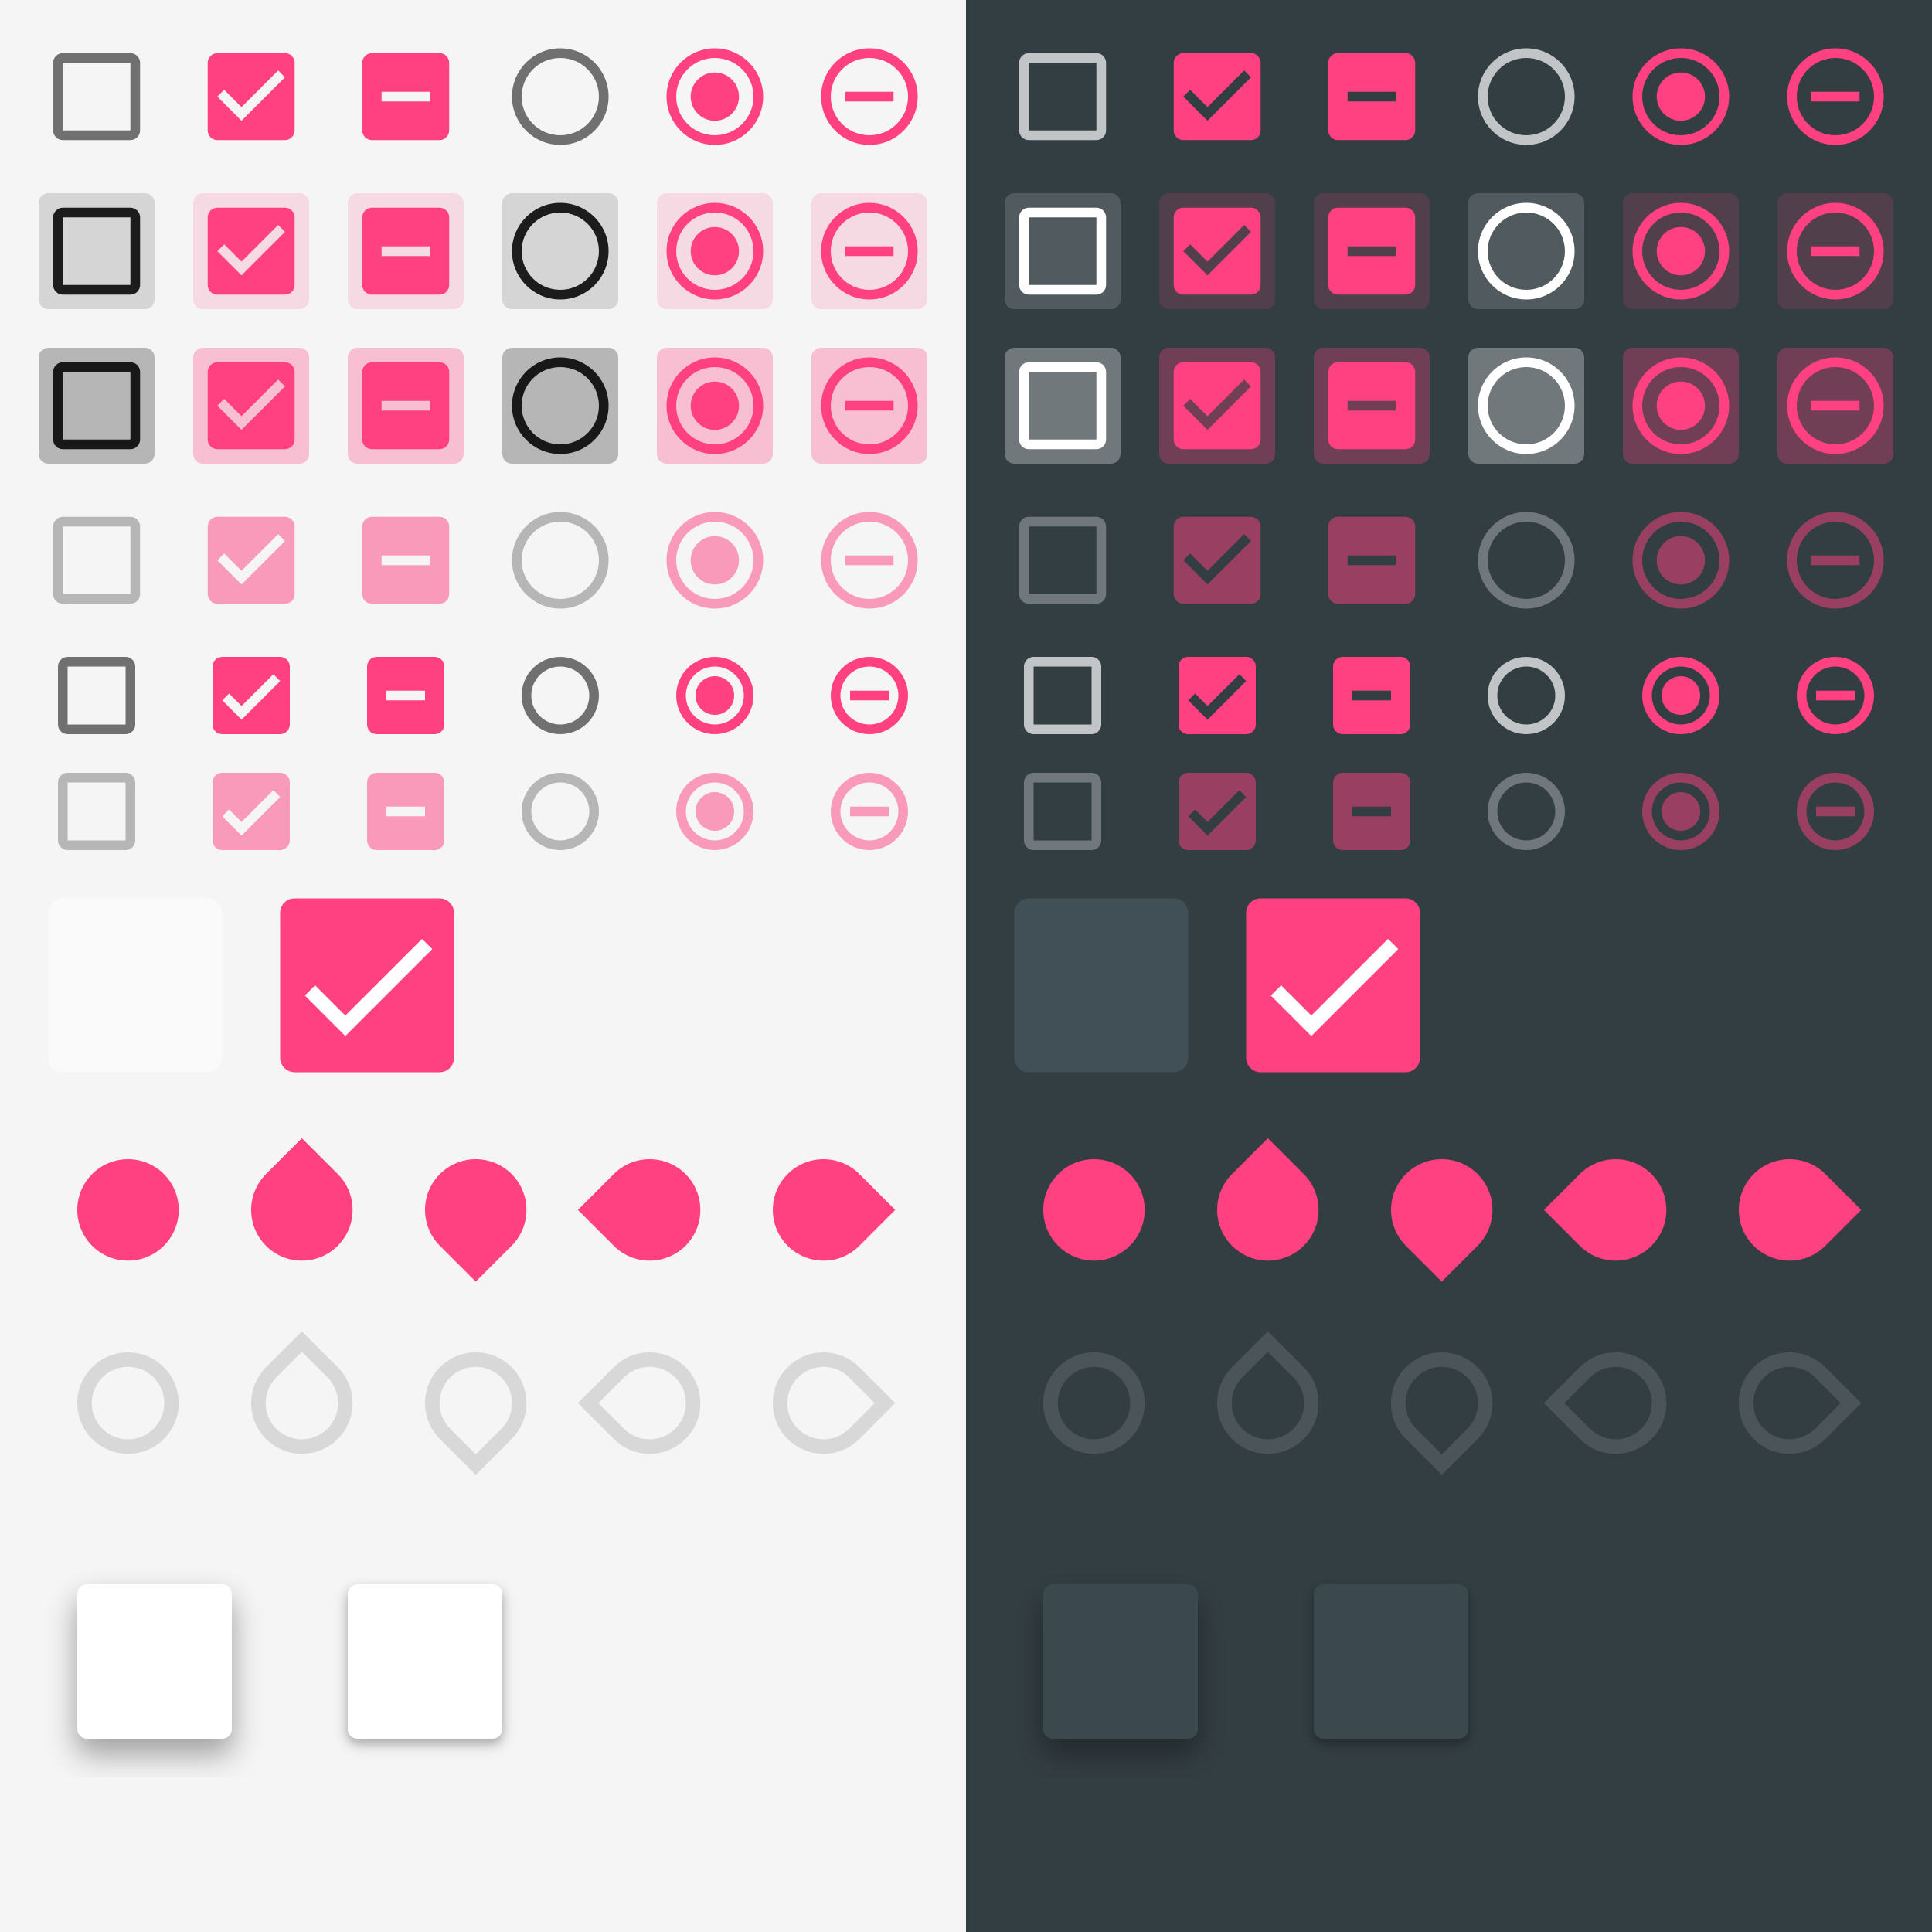
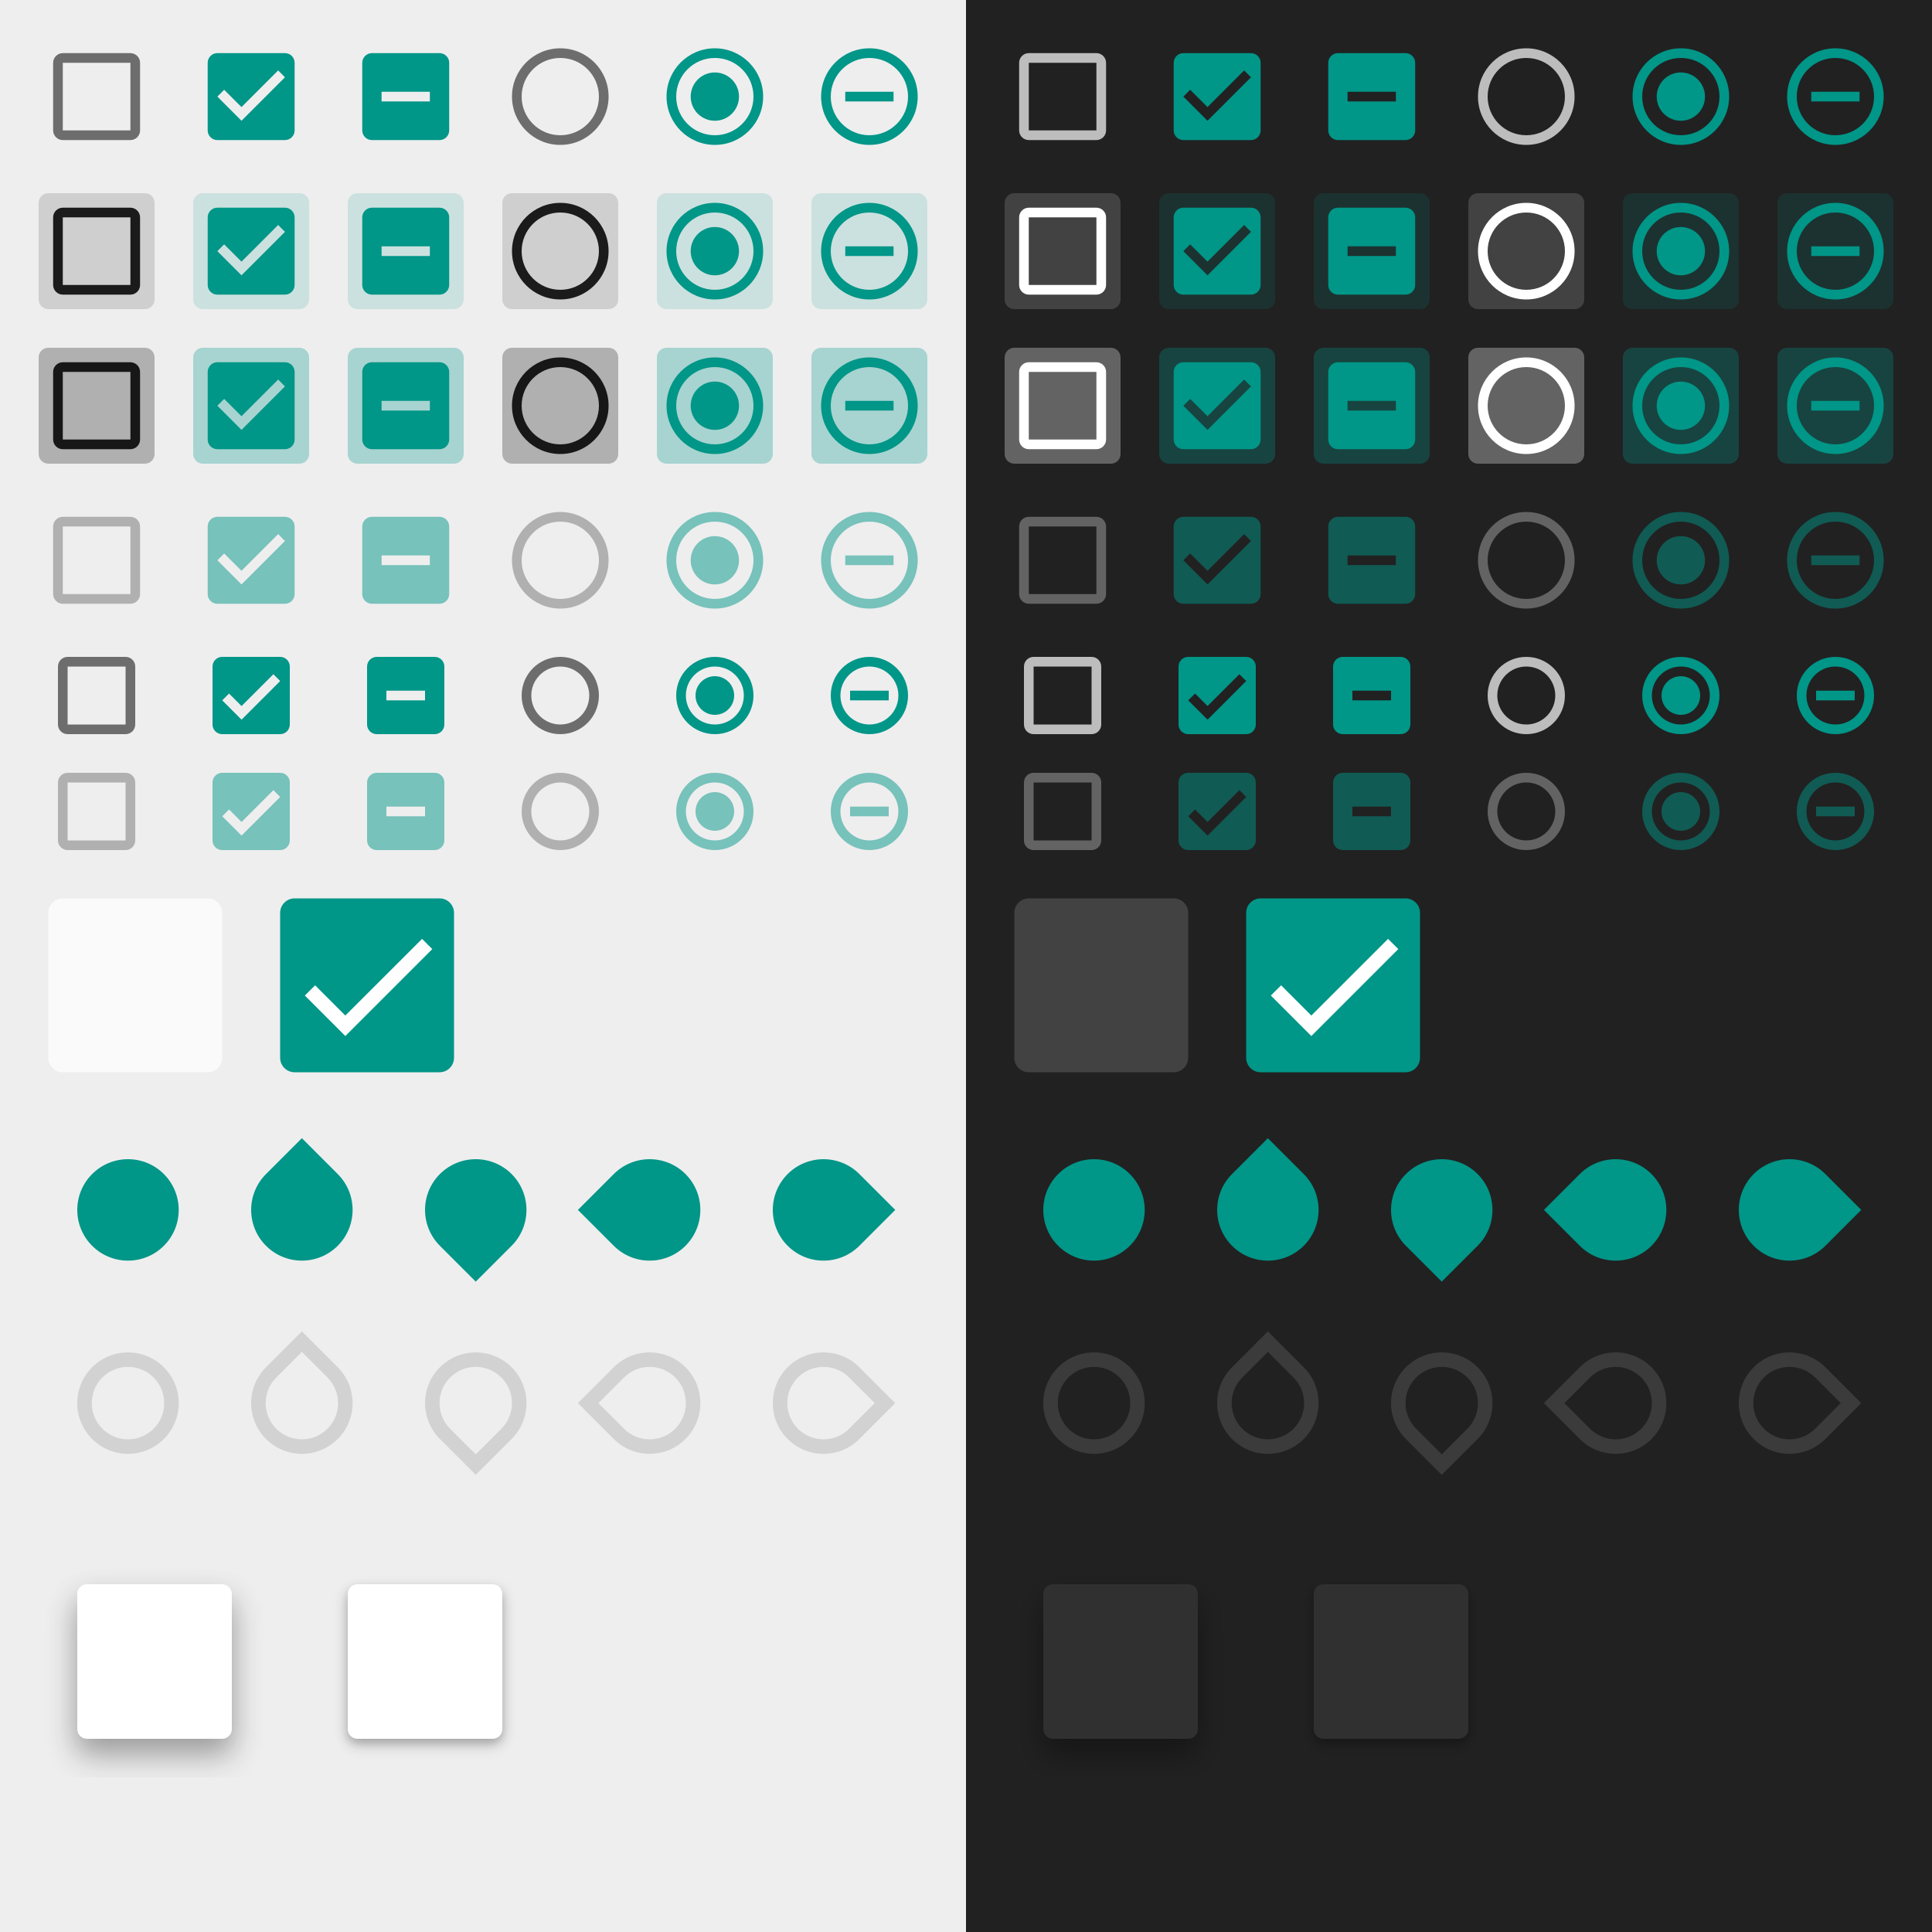
<svg xmlns="http://www.w3.org/2000/svg" xmlns:xlink="http://www.w3.org/1999/xlink" width="400" height="400" viewBox="0 0 400 400">
  <rect width="200" height="400" fill="url(#color-bg)" />
  <rect width="200" height="400" fill="url(#color-bg-dark)" x="200" />
  <defs>
    <linearGradient id="color-fg">
      <stop stop-color="#000000" stop-opacity="0.87" />
    </linearGradient>
    <linearGradient id="color-fg-dark">
      <stop stop-color="#FFFFFF" />
    </linearGradient>
    <linearGradient id="color-fg-secondary">
      <stop stop-color="#000000" stop-opacity="0.54" />
    </linearGradient>
    <linearGradient id="color-fg-secondary-dark">
      <stop stop-color="#FFFFFF" stop-opacity="0.7" />
    </linearGradient>
    <linearGradient id="color-fg-secondary-disabled">
      <stop stop-color="#000000" stop-opacity="0.26" />
    </linearGradient>
    <linearGradient id="color-fg-secondary-disabled-dark">
      <stop stop-color="#FFFFFF" stop-opacity="0.3" />
    </linearGradient>
    <linearGradient id="color-divider">
      <stop stop-color="#000000" stop-opacity="0.12" />
    </linearGradient>
    <linearGradient id="color-divider-dark">
      <stop stop-color="#FFFFFF" stop-opacity="0.12" />
    </linearGradient>
    <linearGradient id="color-accent">
-       <stop stop-color="#FF4081" />
+       <stop stop-color="#009688" />
    </linearGradient>
    <linearGradient id="color-accent-disabled">
-       <stop stop-color="#FF4081" stop-opacity="0.5" />
+       <stop stop-color="#009688" stop-opacity="0.5" />
    </linearGradient>
    <linearGradient id="color-bg">
-       <stop stop-color="#F5F5F5" />
+       <stop stop-color="#EEEEEE" />
    </linearGradient>
    <linearGradient id="color-bg-dark">
-       <stop stop-color="#333e43" />
+       <stop stop-color="#212121" />
    </linearGradient>
    <linearGradient id="color-bg-lighter">
      <stop stop-color="#FAFAFA" />
    </linearGradient>
    <linearGradient id="color-bg-lighter-dark">
-       <stop stop-color="#414f56" />
+       <stop stop-color="#424242" />
    </linearGradient>
    <linearGradient id="color-base">
      <stop stop-color="#FFFFFF" />
    </linearGradient>
    <linearGradient id="color-base-dark">
-       <stop stop-color="#3b484e" />
+       <stop stop-color="#303030" />
    </linearGradient>
    <filter id="1" color-interpolation-filters="sRGB" x="0" y="0" width="1" height="1">
      <feFlood flood-color="#000000" flood-opacity="0.12" result="flood" />
      <feComposite operator="in" in="flood" in2="SourceGraphic" result="composite1" />
      <feGaussianBlur stdDeviation="1.5" in="composite1" result="blur" />
      <feOffset dx="0" dy="1" result="offset" />
      <feComposite in="SourceGraphic" in2="offset" result="fbSourceGraphic" />
      <feFlood flood-color="#000000" flood-opacity="0.24" result="flood" />
      <feComposite operator="in" in="flood" in2="fbSourceGraphic" result="composite1" />
      <feGaussianBlur stdDeviation="1" in="composite1" result="blur" />
      <feOffset dx="0" dy="1" result="offset" />
      <feComposite in="fbSourceGraphic" in2="offset" result="composite2" />
    </filter>
    <filter id="2" color-interpolation-filters="sRGB" x="0" y="0" width="1" height="1">
      <feFlood flood-color="#000000" flood-opacity="0.16" result="flood" />
      <feComposite operator="in" in="flood" in2="SourceGraphic" result="composite1" />
      <feGaussianBlur stdDeviation="3" in="composite1" result="blur" />
      <feOffset dx="0" dy="3" result="offset" />
      <feComposite in="SourceGraphic" in2="offset" result="fbSourceGraphic" />
      <feFlood flood-color="#000000" flood-opacity="0.23" result="flood" />
      <feComposite operator="in" in="flood" in2="fbSourceGraphic" result="composite1" />
      <feGaussianBlur stdDeviation="3" in="composite1" result="blur" />
      <feOffset dx="0" dy="3" result="offset" />
      <feComposite in="fbSourceGraphic" in2="offset" result="composite2" />
    </filter>
    <path id="checkbox-unchecked-path" d="M19 5v14H5V5h14m0-2H5c-1.1 0-2 .9-2 2v14c0 1.1.9 2 2 2h14c1.1 0 2-.9 2-2V5c0-1.1-.9-2-2-2z" />
    <path id="checkbox-checked-path" d="M19 3H5c-1.11 0-2 .9-2 2v14c0 1.1.89 2 2 2h14c1.11 0 2-.9 2-2V5c0-1.1-.89-2-2-2zm-9 14l-5-5 1.41-1.41L10 14.17l7.59-7.59L19 8l-9 9z" />
    <path id="checkbox-mixed-path" d="M19 3H5c-1.1 0-2 .9-2 2v14c0 1.1.9 2 2 2h14c1.1 0 2-.9 2-2V5c0-1.1-.9-2-2-2zm-2 10H7v-2h10v2z" />
    <path id="radio-unchecked-path" d="M12 2C6.48 2 2 6.48 2 12s4.48 10 10 10 10-4.48 10-10S17.52 2 12 2zm0 18c-4.42 0-8-3.58-8-8s3.58-8 8-8 8 3.58 8 8-3.58 8-8 8z" />
    <path id="radio-checked-path" d="M12 7c-2.76 0-5 2.24-5 5s2.24 5 5 5 5-2.24 5-5-2.24-5-5-5zm0-5C6.48 2 2 6.48 2 12s4.48 10 10 10 10-4.48 10-10S17.52 2 12 2zm0 18c-4.42 0-8-3.58-8-8s3.58-8 8-8 8 3.58 8 8-3.58 8-8 8z" />
    <path id="radio-mixed-path" d="m12 2c-5.52 0-10 4.48-10 10s4.48 10 10 10 10-4.48 10-10-4.48-10-10-10zm0 2c4.42 0 8 3.58 8 8s-3.58 8-8 8-8-3.58-8-8 3.58-8 8-8zm-5 7v2h10v-2h-10z" />
    <path id="menu-checkbox-unchecked-path" d="m2 0a2 2 0 0 0 -2 2v12a2 2 0 0 0 2 2h12a2 2 0 0 0 2 -2v-12a2 2 0 0 0 -2 -2h-12zm0 2h12v12h-12v-12z" />
    <path id="menu-checkbox-checked-path" d="m2 0a2 2 0 0 0 -2 2v12a2 2 0 0 0 2 2h12a2 2 0 0 0 2 -2v-12a2 2 0 0 0 -2 -2h-12zm10.6 3.59l1.41 1.41-8 8-4-4 1.41-1.41 2.59 2.59 6.59-6.59z" />
    <path id="menu-checkbox-mixed-path" d="m2 0a2 2 0 0 0 -2 2v12a2 2 0 0 0 2 2h12a2 2 0 0 0 2 -2v-12a2 2 0 0 0 -2 -2h-12zm2 7h8v2h-8v-2z" />
    <path id="menu-radio-unchecked-path" d="m8 0a8 8 0 0 0 -8 8 8 8 0 0 0 8 8 8 8 0 0 0 8 -8 8 8 0 0 0 -8 -8zm0 2a6 6 0 0 1 6 6 6 6 0 0 1 -6 6 6 6 0 0 1 -6 -6 6 6 0 0 1 6 -6z" />
    <path id="menu-radio-checked-path" d="m8 0a8 8 0 0 0 -8 8 8 8 0 0 0 8 8 8 8 0 0 0 8 -8 8 8 0 0 0 -8 -8zm0 2a6 6 0 0 1 6 6 6 6 0 0 1 -6 6 6 6 0 0 1 -6 -6 6 6 0 0 1 6 -6zm0 2a4 4 0 0 0 -4 4 4 4 0 0 0 4 4 4 4 0 0 0 4 -4 4 4 0 0 0 -4 -4z" />
    <path id="menu-radio-mixed-path" d="m8 0a8 8 0 0 0 -8 8 8 8 0 0 0 8 8 8 8 0 0 0 8 -8 8 8 0 0 0 -8 -8zm0 2a6 6 0 0 1 6 6 6 6 0 0 1 -6 6 6 6 0 0 1 -6 -6 6 6 0 0 1 6 -6zm-4 5v2h8v-2h-8z" />
    <rect id="button-fill" width="24" height="24" rx="2" ry="2" />
    <path id="check-path" d="M9 16.17L4.83 12l-1.42 1.41L9 19 21 7l-1.41-1.41z" />
    <path id="slider-fill" d="M 21,10.5 A 10.5,10.5 0 0 1 10.5,21 10.5,10.5 0 0 1 0,10.5 10.5,10.5 0 0 1 10.5,0 10.5,10.5 0 0 1 21,10.5 Z" />
    <path id="slider-stroke" d="m10.5 0a10.5 10.5 0 0 0 -10.5 10.5 10.5 10.5 0 0 0 10.5 10.5 10.5 10.5 0 0 0 10.5 -10.5 10.5 10.5 0 0 0 -10.5 -10.5zm0 3a7.5 7.5 0 0 1 7.5 7.5 7.5 7.5 0 0 1 -7.5 7.5 7.5 7.5 0 0 1 -7.5 -7.5 7.5 7.5 0 0 1 7.5 -7.5z" />
    <path id="marks-slider-fill" d="m10.5 0a10.5 10.5 0 0 0 -10.5 10.5 10.5 10.5 0 0 0 10.5 10.5h10.5v-10.5a10.5 10.5 0 0 0 -10.5 -10.5z" />
    <path id="marks-slider-stroke" d="m10.5 0a10.5 10.5 0 0 0 -10.5 10.5 10.5 10.5 0 0 0 10.5 10.5h10.5v-10.5a10.5 10.5 0 0 0 -10.5 -10.5zm0 3a7.5 7.5 0 0 1 7.5 7.5v7.5h-7.5a7.5 7.5 0 0 1 -7.5 -7.5 7.5 7.5 0 0 1 7.5 -7.5z" />
    <rect id="box-fill" width="32" height="32" rx="2" ry="2" />
    <rect id="16x16" width="16" height="16" opacity="0" />
    <rect id="21x21" width="21" height="21" opacity="0" />
    <rect id="21x26" width="21" height="26" opacity="0" />
    <rect id="40x40" width="40" height="40" opacity="0" />
    <rect id="48x48" width="48" height="48" opacity="0" />
    <g id="base-checkbox-unchecked">
      <use xlink:href="#button-fill" opacity="0" />
      <use xlink:href="#checkbox-unchecked-path" />
    </g>
    <g id="base-checkbox-unchecked-hover">
      <use xlink:href="#button-fill" opacity="0.15" />
      <use xlink:href="#checkbox-unchecked-path" />
    </g>
    <g id="base-checkbox-unchecked-active">
      <use xlink:href="#button-fill" opacity="0.3" />
      <use xlink:href="#checkbox-unchecked-path" />
    </g>
    <g id="base-checkbox-checked">
      <use xlink:href="#button-fill" opacity="0" />
      <use xlink:href="#checkbox-checked-path" />
    </g>
    <g id="base-checkbox-checked-hover">
      <use xlink:href="#button-fill" opacity="0.15" />
      <use xlink:href="#checkbox-checked-path" />
    </g>
    <g id="base-checkbox-checked-active">
      <use xlink:href="#button-fill" opacity="0.3" />
      <use xlink:href="#checkbox-checked-path" />
    </g>
    <g id="base-checkbox-mixed">
      <use xlink:href="#button-fill" opacity="0" />
      <use xlink:href="#checkbox-mixed-path" />
    </g>
    <g id="base-checkbox-mixed-hover">
      <use xlink:href="#button-fill" opacity="0.15" />
      <use xlink:href="#checkbox-mixed-path" />
    </g>
    <g id="base-checkbox-mixed-active">
      <use xlink:href="#button-fill" opacity="0.3" />
      <use xlink:href="#checkbox-mixed-path" />
    </g>
    <g id="base-radio-unchecked">
      <use xlink:href="#button-fill" opacity="0" />
      <use xlink:href="#radio-unchecked-path" />
    </g>
    <g id="base-radio-unchecked-hover">
      <use xlink:href="#button-fill" opacity="0.15" />
      <use xlink:href="#radio-unchecked-path" />
    </g>
    <g id="base-radio-unchecked-active">
      <use xlink:href="#button-fill" opacity="0.3" />
      <use xlink:href="#radio-unchecked-path" />
    </g>
    <g id="base-radio-checked">
      <use xlink:href="#button-fill" opacity="0" />
      <use xlink:href="#radio-checked-path" />
    </g>
    <g id="base-radio-checked-hover">
      <use xlink:href="#button-fill" opacity="0.15" />
      <use xlink:href="#radio-checked-path" />
    </g>
    <g id="base-radio-checked-active">
      <use xlink:href="#button-fill" opacity="0.3" />
      <use xlink:href="#radio-checked-path" />
    </g>
    <g id="base-radio-mixed">
      <use xlink:href="#button-fill" opacity="0" />
      <use xlink:href="#radio-mixed-path" />
    </g>
    <g id="base-radio-mixed-hover">
      <use xlink:href="#button-fill" opacity="0.15" />
      <use xlink:href="#radio-mixed-path" />
    </g>
    <g id="base-radio-mixed-active">
      <use xlink:href="#button-fill" opacity="0.3" />
      <use xlink:href="#radio-mixed-path" />
    </g>
    <g id="base-menu-checkbox-unchecked">
      <use xlink:href="#16x16" />
      <use xlink:href="#menu-checkbox-unchecked-path" />
    </g>
    <g id="base-menu-checkbox-checked">
      <use xlink:href="#16x16" />
      <use xlink:href="#menu-checkbox-checked-path" />
    </g>
    <g id="base-menu-checkbox-mixed">
      <use xlink:href="#16x16" />
      <use xlink:href="#menu-checkbox-mixed-path" />
    </g>
    <g id="base-menu-radio-unchecked">
      <use xlink:href="#16x16" />
      <use xlink:href="#menu-radio-unchecked-path" />
    </g>
    <g id="base-menu-radio-checked">
      <use xlink:href="#16x16" />
      <use xlink:href="#menu-radio-checked-path" />
    </g>
    <g id="base-menu-radio-mixed">
      <use xlink:href="#16x16" />
      <use xlink:href="#menu-radio-mixed-path" />
    </g>
    <g id="base-selectionmode-checkbox-unchecked">
      <use xlink:href="#40x40" />
      <use xlink:href="#button-fill" transform="matrix(1.5 0 0 1.5 2 2)" />
    </g>
    <g id="base-selectionmode-checkbox-checked">
      <use xlink:href="#40x40" />
      <use xlink:href="#button-fill" transform="matrix(1.5 0 0 1.5 2 2)" fill="url(#color-accent)" />
      <use xlink:href="#check-path" transform="matrix(1.5 0 0 1.5 2 2)" fill="url(#color-fg-dark)" />
    </g>
    <g id="base-scale-slider">
      <use xlink:href="#21x21" />
      <use xlink:href="#slider-fill" fill="url(#color-accent)" />
    </g>
    <g id="base-scale-slider-disabled">
      <use xlink:href="#21x21" />
      <use xlink:href="#slider-fill" fill="url(#color-bg)" />
      <use xlink:href="#slider-stroke" fill="url(#color-divider)" />
    </g>
    <g id="base-scale-slider-disabled-dark">
      <use xlink:href="#21x21" />
      <use xlink:href="#slider-fill" fill="url(#color-bg-dark)" />
      <use xlink:href="#slider-stroke" fill="url(#color-divider-dark)" />
    </g>
    <g id="base-scale-horz-marks-after-slider">
      <use xlink:href="#21x26" />
      <use xlink:href="#marks-slider-fill" transform="rotate(45 10.5 10.5)" fill="url(#color-accent)" />
    </g>
    <use xlink:href="#base-scale-horz-marks-after-slider" id="base-scale-vert-marks-before-slider" transform="rotate(90 10.5 10.5)" />
    <use xlink:href="#base-scale-horz-marks-after-slider" id="base-scale-horz-marks-before-slider" transform="rotate(180 10.5 10.5)" />
    <use xlink:href="#base-scale-horz-marks-after-slider" id="base-scale-vert-marks-after-slider" transform="rotate(270 10.5 10.5)" />
    <g id="base-scale-horz-marks-after-slider-disabled">
      <use xlink:href="#21x26" />
      <use xlink:href="#marks-slider-fill" transform="rotate(45 10.5 10.5)" fill="url(#color-bg)" />
      <use xlink:href="#marks-slider-stroke" transform="rotate(45 10.5 10.5)" fill="url(#color-divider)" />
    </g>
    <use xlink:href="#base-scale-horz-marks-after-slider-disabled" id="base-scale-vert-marks-before-slider-disabled" transform="rotate(90 10.5 10.5)" />
    <use xlink:href="#base-scale-horz-marks-after-slider-disabled" id="base-scale-horz-marks-before-slider-disabled" transform="rotate(180 10.5 10.5)" />
    <use xlink:href="#base-scale-horz-marks-after-slider-disabled" id="base-scale-vert-marks-after-slider-disabled" transform="rotate(270 10.5 10.5)" />
    <g id="base-scale-horz-marks-after-slider-disabled-dark">
      <use xlink:href="#21x26" />
      <use xlink:href="#marks-slider-fill" transform="rotate(45 10.5 10.5)" fill="url(#color-bg-dark)" />
      <use xlink:href="#marks-slider-stroke" transform="rotate(45 10.5 10.5)" fill="url(#color-divider-dark)" />
    </g>
    <use xlink:href="#base-scale-horz-marks-after-slider-disabled-dark" id="base-scale-vert-marks-before-slider-disabled-dark" transform="rotate(90 10.5 10.5)" />
    <use xlink:href="#base-scale-horz-marks-after-slider-disabled-dark" id="base-scale-horz-marks-before-slider-disabled-dark" transform="rotate(180 10.5 10.5)" />
    <use xlink:href="#base-scale-horz-marks-after-slider-disabled-dark" id="base-scale-vert-marks-after-slider-disabled-dark" transform="rotate(270 10.5 10.5)" />
    <g id="base-box">
      <use xlink:href="#48x48" />
      <use xlink:href="#box-fill" x="8" y="8" />
    </g>
  </defs>
  <use x="8" y="8" xlink:href="#base-checkbox-unchecked" fill="url(#color-fg-secondary)" id="checkbox-unchecked" />
  <use x="8" y="40" xlink:href="#base-checkbox-unchecked-hover" fill="url(#color-fg)" id="checkbox-unchecked-hover" />
  <use x="8" y="72" xlink:href="#base-checkbox-unchecked-active" fill="url(#color-fg)" id="checkbox-unchecked-active" />
  <use x="8" y="104" xlink:href="#base-checkbox-unchecked" fill="url(#color-fg-secondary-disabled)" id="checkbox-unchecked-disabled" />
  <use x="40" y="8" xlink:href="#base-checkbox-checked" fill="url(#color-accent)" id="checkbox-checked" />
  <use x="40" y="40" xlink:href="#base-checkbox-checked-hover" fill="url(#color-accent)" id="checkbox-checked-hover" />
  <use x="40" y="72" xlink:href="#base-checkbox-checked-active" fill="url(#color-accent)" id="checkbox-checked-active" />
  <use x="40" y="104" xlink:href="#base-checkbox-checked" fill="url(#color-accent-disabled)" id="checkbox-checked-disabled" />
  <use x="72" y="8" xlink:href="#base-checkbox-mixed" fill="url(#color-accent)" id="checkbox-mixed" />
  <use x="72" y="40" xlink:href="#base-checkbox-mixed-hover" fill="url(#color-accent)" id="checkbox-mixed-hover" />
  <use x="72" y="72" xlink:href="#base-checkbox-mixed-active" fill="url(#color-accent)" id="checkbox-mixed-active" />
  <use x="72" y="104" xlink:href="#base-checkbox-mixed" fill="url(#color-accent-disabled)" id="checkbox-mixed-disabled" />
  <use x="104" y="8" xlink:href="#base-radio-unchecked" fill="url(#color-fg-secondary)" id="radio-unchecked" />
  <use x="104" y="40" xlink:href="#base-radio-unchecked-hover" fill="url(#color-fg)" id="radio-unchecked-hover" />
  <use x="104" y="72" xlink:href="#base-radio-unchecked-active" fill="url(#color-fg)" id="radio-unchecked-active" />
  <use x="104" y="104" xlink:href="#base-radio-unchecked" fill="url(#color-fg-secondary-disabled)" id="radio-unchecked-disabled" />
  <use x="136" y="8" xlink:href="#base-radio-checked" fill="url(#color-accent)" id="radio-checked" />
  <use x="136" y="40" xlink:href="#base-radio-checked-hover" fill="url(#color-accent)" id="radio-checked-hover" />
  <use x="136" y="72" xlink:href="#base-radio-checked-active" fill="url(#color-accent)" id="radio-checked-active" />
  <use x="136" y="104" xlink:href="#base-radio-checked" fill="url(#color-accent-disabled)" id="radio-checked-disabled" />
  <use x="168" y="8" xlink:href="#base-radio-mixed" fill="url(#color-accent)" id="radio-mixed" />
  <use x="168" y="40" xlink:href="#base-radio-mixed-hover" fill="url(#color-accent)" id="radio-mixed-hover" />
  <use x="168" y="72" xlink:href="#base-radio-mixed-active" fill="url(#color-accent)" id="radio-mixed-active" />
  <use x="168" y="104" xlink:href="#base-radio-mixed" fill="url(#color-accent-disabled)" id="radio-mixed-disabled" />
  <use x="12" y="136" xlink:href="#base-menu-checkbox-unchecked" fill="url(#color-fg-secondary)" id="menu-checkbox-unchecked" />
  <use x="12" y="160" xlink:href="#base-menu-checkbox-unchecked" fill="url(#color-fg-secondary-disabled)" id="menu-checkbox-unchecked-disabled" />
  <use x="44" y="136" xlink:href="#base-menu-checkbox-checked" fill="url(#color-accent)" id="menu-checkbox-checked" />
  <use x="44" y="160" xlink:href="#base-menu-checkbox-checked" fill="url(#color-accent-disabled)" id="menu-checkbox-checked-disabled" />
  <use x="76" y="136" xlink:href="#base-menu-checkbox-mixed" fill="url(#color-accent)" id="menu-checkbox-mixed" />
  <use x="76" y="160" xlink:href="#base-menu-checkbox-mixed" fill="url(#color-accent-disabled)" id="menu-checkbox-mixed-disabled" />
  <use x="108" y="136" xlink:href="#base-menu-radio-unchecked" fill="url(#color-fg-secondary)" id="menu-radio-unchecked" />
  <use x="108" y="160" xlink:href="#base-menu-radio-unchecked" fill="url(#color-fg-secondary-disabled)" id="menu-radio-unchecked-disabled" />
  <use x="140" y="136" xlink:href="#base-menu-radio-checked" fill="url(#color-accent)" id="menu-radio-checked" />
  <use x="140" y="160" xlink:href="#base-menu-radio-checked" fill="url(#color-accent-disabled)" id="menu-radio-checked-disabled" />
  <use x="172" y="136" xlink:href="#base-menu-radio-mixed" fill="url(#color-accent)" id="menu-radio-mixed" />
  <use x="172" y="160" xlink:href="#base-menu-radio-mixed" fill="url(#color-accent-disabled)" id="menu-radio-mixed-disabled" />
  <use x="8" y="184" xlink:href="#base-selectionmode-checkbox-unchecked" fill="url(#color-bg-lighter)" id="selectionmode-checkbox-unchecked" />
  <use x="56" y="184" xlink:href="#base-selectionmode-checkbox-checked" id="selectionmode-checkbox-checked" />
  <use x="16" y="240" xlink:href="#base-scale-slider" id="scale-slider" />
  <use x="16" y="280" xlink:href="#base-scale-slider-disabled" id="scale-slider-disabled" />
  <use x="52" y="240" xlink:href="#base-scale-horz-marks-before-slider" id="scale-horz-marks-before-slider" />
  <use x="52" y="280" xlink:href="#base-scale-horz-marks-before-slider-disabled" id="scale-horz-marks-before-slider-disabled" />
  <use x="88" y="240" xlink:href="#base-scale-horz-marks-after-slider" id="scale-horz-marks-after-slider" />
  <use x="88" y="280" xlink:href="#base-scale-horz-marks-after-slider-disabled" id="scale-horz-marks-after-slider-disabled" />
  <use x="124" y="240" xlink:href="#base-scale-vert-marks-before-slider" id="scale-vert-marks-before-slider" />
  <use x="124" y="280" xlink:href="#base-scale-vert-marks-before-slider-disabled" id="scale-vert-marks-before-slider-disabled" />
  <use x="160" y="240" xlink:href="#base-scale-vert-marks-after-slider" id="scale-vert-marks-after-slider" />
  <use x="160" y="280" xlink:href="#base-scale-vert-marks-after-slider-disabled" id="scale-vert-marks-after-slider-disabled" />
  <use x="8" y="320" xlink:href="#base-box" fill="url(#color-base)" filter="url(#2)" id="box-shadow" />
  <use x="64" y="320" xlink:href="#base-box" fill="url(#color-base)" filter="url(#1)" id="box-shadow-backdrop" />
  <use x="208" y="8" xlink:href="#base-checkbox-unchecked" fill="url(#color-fg-secondary-dark)" id="checkbox-unchecked-dark" />
  <use x="208" y="40" xlink:href="#base-checkbox-unchecked-hover" fill="url(#color-fg-dark)" id="checkbox-unchecked-hover-dark" />
  <use x="208" y="72" xlink:href="#base-checkbox-unchecked-active" fill="url(#color-fg-dark)" id="checkbox-unchecked-active-dark" />
  <use x="208" y="104" xlink:href="#base-checkbox-unchecked" fill="url(#color-fg-secondary-disabled-dark)" id="checkbox-unchecked-disabled-dark" />
  <use x="240" y="8" xlink:href="#base-checkbox-checked" fill="url(#color-accent)" id="checkbox-checked-dark" />
  <use x="240" y="40" xlink:href="#base-checkbox-checked-hover" fill="url(#color-accent)" id="checkbox-checked-hover-dark" />
  <use x="240" y="72" xlink:href="#base-checkbox-checked-active" fill="url(#color-accent)" id="checkbox-checked-active-dark" />
  <use x="240" y="104" xlink:href="#base-checkbox-checked" fill="url(#color-accent-disabled)" id="checkbox-checked-disabled-dark" />
  <use x="272" y="8" xlink:href="#base-checkbox-mixed" fill="url(#color-accent)" id="checkbox-mixed-dark" />
  <use x="272" y="40" xlink:href="#base-checkbox-mixed-hover" fill="url(#color-accent)" id="checkbox-mixed-hover-dark" />
  <use x="272" y="72" xlink:href="#base-checkbox-mixed-active" fill="url(#color-accent)" id="checkbox-mixed-active-dark" />
  <use x="272" y="104" xlink:href="#base-checkbox-mixed" fill="url(#color-accent-disabled)" id="checkbox-mixed-disabled-dark" />
  <use x="304" y="8" xlink:href="#base-radio-unchecked" fill="url(#color-fg-secondary-dark)" id="radio-unchecked-dark" />
  <use x="304" y="40" xlink:href="#base-radio-unchecked-hover" fill="url(#color-fg-dark)" id="radio-unchecked-hover-dark" />
  <use x="304" y="72" xlink:href="#base-radio-unchecked-active" fill="url(#color-fg-dark)" id="radio-unchecked-active-dark" />
  <use x="304" y="104" xlink:href="#base-radio-unchecked" fill="url(#color-fg-secondary-disabled-dark)" id="radio-unchecked-disabled-dark" />
  <use x="336" y="8" xlink:href="#base-radio-checked" fill="url(#color-accent)" id="radio-checked-dark" />
  <use x="336" y="40" xlink:href="#base-radio-checked-hover" fill="url(#color-accent)" id="radio-checked-hover-dark" />
  <use x="336" y="72" xlink:href="#base-radio-checked-active" fill="url(#color-accent)" id="radio-checked-active-dark" />
  <use x="336" y="104" xlink:href="#base-radio-checked" fill="url(#color-accent-disabled)" id="radio-checked-disabled-dark" />
  <use x="368" y="8" xlink:href="#base-radio-mixed" fill="url(#color-accent)" id="radio-mixed-dark" />
  <use x="368" y="40" xlink:href="#base-radio-mixed-hover" fill="url(#color-accent)" id="radio-mixed-hover-dark" />
  <use x="368" y="72" xlink:href="#base-radio-mixed-active" fill="url(#color-accent)" id="radio-mixed-active-dark" />
  <use x="368" y="104" xlink:href="#base-radio-mixed" fill="url(#color-accent-disabled)" id="radio-mixed-disabled-dark" />
  <use x="212" y="136" xlink:href="#base-menu-checkbox-unchecked" fill="url(#color-fg-secondary-dark)" id="menu-checkbox-unchecked-dark" />
  <use x="212" y="160" xlink:href="#base-menu-checkbox-unchecked" fill="url(#color-fg-secondary-disabled-dark)" id="menu-checkbox-unchecked-disabled-dark" />
  <use x="244" y="136" xlink:href="#base-menu-checkbox-checked" fill="url(#color-accent)" id="menu-checkbox-checked-dark" />
  <use x="244" y="160" xlink:href="#base-menu-checkbox-checked" fill="url(#color-accent-disabled)" id="menu-checkbox-checked-disabled-dark" />
  <use x="276" y="136" xlink:href="#base-menu-checkbox-mixed" fill="url(#color-accent)" id="menu-checkbox-mixed-dark" />
  <use x="276" y="160" xlink:href="#base-menu-checkbox-mixed" fill="url(#color-accent-disabled)" id="menu-checkbox-mixed-disabled-dark" />
  <use x="308" y="136" xlink:href="#base-menu-radio-unchecked" fill="url(#color-fg-secondary-dark)" id="menu-radio-unchecked-dark" />
  <use x="308" y="160" xlink:href="#base-menu-radio-unchecked" fill="url(#color-fg-secondary-disabled-dark)" id="menu-radio-unchecked-disabled-dark" />
  <use x="340" y="136" xlink:href="#base-menu-radio-checked" fill="url(#color-accent)" id="menu-radio-checked-dark" />
  <use x="340" y="160" xlink:href="#base-menu-radio-checked" fill="url(#color-accent-disabled)" id="menu-radio-checked-disabled-dark" />
  <use x="372" y="136" xlink:href="#base-menu-radio-mixed" fill="url(#color-accent)" id="menu-radio-mixed-dark" />
  <use x="372" y="160" xlink:href="#base-menu-radio-mixed" fill="url(#color-accent-disabled)" id="menu-radio-mixed-disabled-dark" />
  <use x="208" y="184" xlink:href="#base-selectionmode-checkbox-unchecked" fill="url(#color-bg-lighter-dark)" id="selectionmode-checkbox-unchecked-dark" />
  <use x="256" y="184" xlink:href="#base-selectionmode-checkbox-checked" id="selectionmode-checkbox-checked-dark" />
  <use x="216" y="240" xlink:href="#base-scale-slider" id="scale-slider-dark" />
  <use x="216" y="280" xlink:href="#base-scale-slider-disabled-dark" id="scale-slider-disabled-dark" />
  <use x="252" y="240" xlink:href="#base-scale-horz-marks-before-slider" id="scale-horz-marks-before-slider-dark" />
  <use x="252" y="280" xlink:href="#base-scale-horz-marks-before-slider-disabled-dark" id="scale-horz-marks-before-slider-disabled-dark" />
  <use x="288" y="240" xlink:href="#base-scale-horz-marks-after-slider" id="scale-horz-marks-after-slider-dark" />
  <use x="288" y="280" xlink:href="#base-scale-horz-marks-after-slider-disabled-dark" id="scale-horz-marks-after-slider-disabled-dark" />
  <use x="324" y="240" xlink:href="#base-scale-vert-marks-before-slider" id="scale-vert-marks-before-slider-dark" />
  <use x="324" y="280" xlink:href="#base-scale-vert-marks-before-slider-disabled-dark" id="scale-vert-marks-before-slider-disabled-dark" />
  <use x="360" y="240" xlink:href="#base-scale-vert-marks-after-slider" id="scale-vert-marks-after-slider-dark" />
  <use x="360" y="280" xlink:href="#base-scale-vert-marks-after-slider-disabled-dark" id="scale-vert-marks-after-slider-disabled-dark" />
  <use x="208" y="320" xlink:href="#base-box" fill="url(#color-base-dark)" filter="url(#2)" id="box-shadow-dark" />
  <use x="264" y="320" xlink:href="#base-box" fill="url(#color-base-dark)" filter="url(#1)" id="box-shadow-backdrop-dark" />
</svg>
